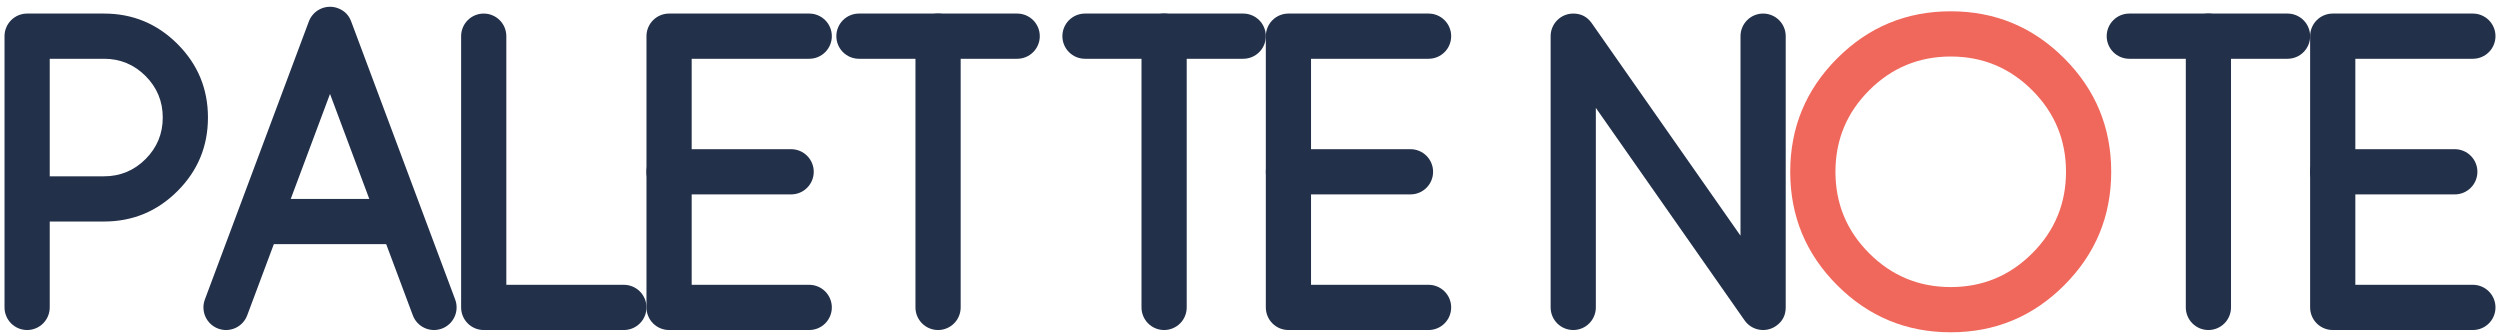
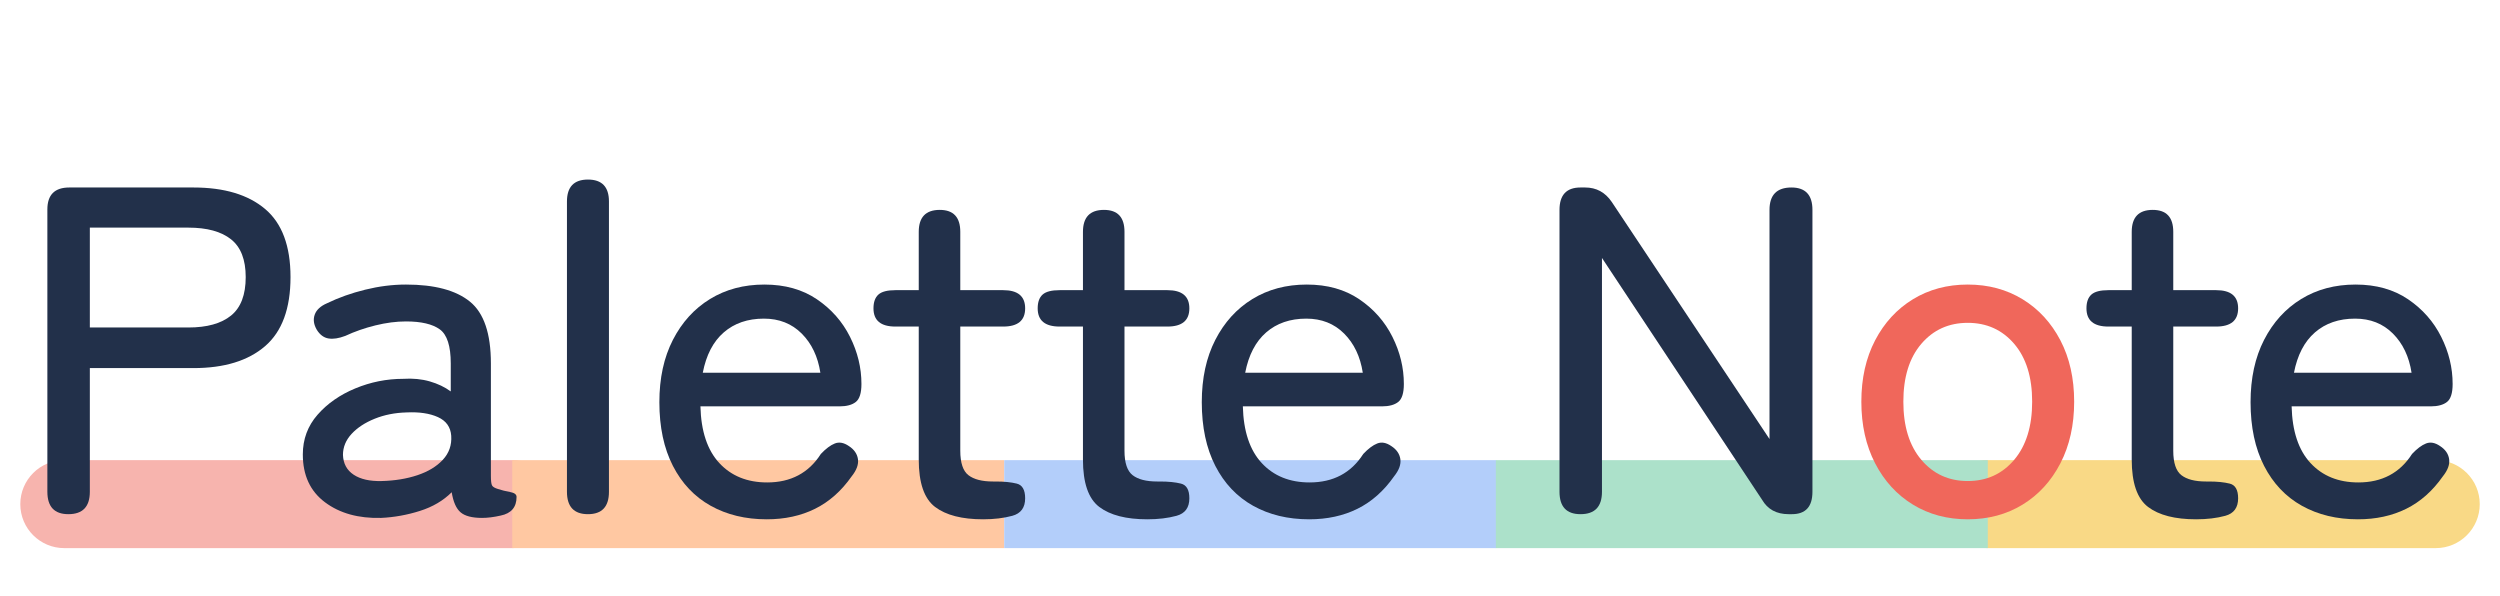
- <svg xmlns="http://www.w3.org/2000/svg" viewBox="-12.0 -16.0 1106.0 148.0">
-   <path fill="#22304A" d="M-10,120 L-10,0 Q-10,-1.989 -9.239,-3.827 Q-8.478,-5.665 -7.071,-7.071 Q-5.665,-8.478 -3.827,-9.239 Q-1.989,-10 0,-10 L34,-10 Q53.054,-10 66.527,3.473 Q80,16.946 80,36 Q80,55.054 66.527,68.527 Q53.054,82 34,82 L10,82 L10,120 Q10,121.989 9.239,123.827 Q8.478,125.665 7.071,127.071 Q5.665,128.478 3.827,129.239 Q1.989,130 0,130 Q-1.989,130 -3.827,129.239 Q-5.665,128.478 -7.071,127.071 Q-8.478,125.665 -9.239,123.827 Q-10,121.989 -10,120 Z M10,62 L34,62 Q44.77,62 52.385,54.385 Q60,46.77 60,36 Q60,25.23 52.385,17.615 Q44.77,10 34,10 L10,10 L10,62 Z" />
-   <path fill="#22304A" d="M78.634,116.497 L124.634,-6.503 Q125.33,-8.366 126.687,-9.821 Q128.044,-11.275 129.854,-12.1 Q131.664,-12.925 133.652,-12.994 Q135.64,-13.063 137.503,-12.366 Q141.77,-10.77 143.366,-6.503 L189.366,116.497 Q190.063,118.36 189.994,120.348 Q189.925,122.336 189.1,124.146 Q188.275,125.956 186.821,127.313 Q185.366,128.67 183.503,129.366 Q181.64,130.063 179.652,129.994 Q177.664,129.925 175.854,129.1 Q174.044,128.275 172.687,126.821 Q171.33,125.366 170.634,123.503 L134,25.548 L97.366,123.503 Q96.67,125.366 95.313,126.821 Q93.956,128.275 92.146,129.1 Q90.336,129.925 88.348,129.994 Q86.36,130.063 84.497,129.366 Q82.634,128.67 81.179,127.313 Q79.725,125.956 78.9,124.146 Q78.075,122.336 78.006,120.348 Q77.937,118.36 78.634,116.497 Z" />
-   <path fill="#22304A" d="M107,72 L161,72 Q162.989,72 164.827,72.761 Q166.665,73.522 168.071,74.929 Q169.478,76.335 170.239,78.173 Q171,80.011 171,82 Q171,83.989 170.239,85.827 Q169.478,87.665 168.071,89.071 Q166.665,90.478 164.827,91.239 Q162.989,92 161,92 L107,92 Q105.011,92 103.173,91.239 Q101.335,90.478 99.929,89.071 Q98.522,87.665 97.761,85.827 Q97,83.989 97,82 Q97,80.011 97.761,78.173 Q98.522,76.335 99.929,74.929 Q101.335,73.522 103.173,72.761 Q105.011,72 107,72 Z" />
-   <path fill="#22304A" d="M212,0 L212,110 L264,110 Q265.989,110 267.827,110.761 Q269.665,111.522 271.071,112.929 Q272.478,114.335 273.239,116.173 Q274,118.011 274,120 Q274,121.989 273.239,123.827 Q272.478,125.665 271.071,127.071 Q269.665,128.478 267.827,129.239 Q265.989,130 264,130 L202,130 Q200.011,130 198.173,129.239 Q196.335,128.478 194.929,127.071 Q193.522,125.665 192.761,123.827 Q192,121.989 192,120 L192,0 Q192,-1.989 192.761,-3.827 Q193.522,-5.665 194.929,-7.071 Q196.335,-8.478 198.173,-9.239 Q200.011,-10 202,-10 Q203.989,-10 205.827,-9.239 Q207.665,-8.478 209.071,-7.071 Q210.478,-5.665 211.239,-3.827 Q212,-1.989 212,0 Z" />
-   <path fill="#22304A" d="M346,10 L294,10 L294,110 L346,110 Q347.989,110 349.827,110.761 Q351.665,111.522 353.071,112.929 Q354.478,114.335 355.239,116.173 Q356,118.011 356,120 Q356,121.989 355.239,123.827 Q354.478,125.665 353.071,127.071 Q351.665,128.478 349.827,129.239 Q347.989,130 346,130 L284,130 Q282.011,130 280.173,129.239 Q278.335,128.478 276.929,127.071 Q275.522,125.665 274.761,123.827 Q274,121.989 274,120 L274,0 Q274,-1.989 274.761,-3.827 Q275.522,-5.665 276.929,-7.071 Q278.335,-8.478 280.173,-9.239 Q282.011,-10 284,-10 L346,-10 Q347.989,-10 349.827,-9.239 Q351.665,-8.478 353.071,-7.071 Q354.478,-5.665 355.239,-3.827 Q356,-1.989 356,0 Q356,1.989 355.239,3.827 Q354.478,5.665 353.071,7.071 Q351.665,8.478 349.827,9.239 Q347.989,10 346,10 Z" />
-   <path fill="#22304A" d="M284,50 L338,50 Q339.989,50 341.827,50.761 Q343.665,51.522 345.071,52.929 Q346.478,54.335 347.239,56.173 Q348,58.011 348,60 Q348,61.989 347.239,63.827 Q346.478,65.665 345.071,67.071 Q343.665,68.478 341.827,69.239 Q339.989,70 338,70 L284,70 Q282.011,70 280.173,69.239 Q278.335,68.478 276.929,67.071 Q275.522,65.665 274.761,63.827 Q274,61.989 274,60 Q274,58.011 274.761,56.173 Q275.522,54.335 276.929,52.929 Q278.335,51.522 280.173,50.761 Q282.011,50 284,50 Z" />
-   <path fill="#22304A" d="M368,-10 L438,-10 Q439.989,-10 441.827,-9.239 Q443.665,-8.478 445.071,-7.071 Q446.478,-5.665 447.239,-3.827 Q448,-1.989 448,0 Q448,1.989 447.239,3.827 Q446.478,5.665 445.071,7.071 Q443.665,8.478 441.827,9.239 Q439.989,10 438,10 L368,10 Q366.011,10 364.173,9.239 Q362.335,8.478 360.929,7.071 Q359.522,5.665 358.761,3.827 Q358,1.989 358,0 Q358,-1.989 358.761,-3.827 Q359.522,-5.665 360.929,-7.071 Q362.335,-8.478 364.173,-9.239 Q366.011,-10 368,-10 Z" />
-   <path fill="#22304A" d="M413,0 L413,120 Q413,121.989 412.239,123.827 Q411.478,125.665 410.071,127.071 Q408.665,128.478 406.827,129.239 Q404.989,130 403,130 Q401.011,130 399.173,129.239 Q397.335,128.478 395.929,127.071 Q394.522,125.665 393.761,123.827 Q393,121.989 393,120 L393,0 Q393,-1.989 393.761,-3.827 Q394.522,-5.665 395.929,-7.071 Q397.335,-8.478 399.173,-9.239 Q401.011,-10 403,-10 Q404.989,-10 406.827,-9.239 Q408.665,-8.478 410.071,-7.071 Q411.478,-5.665 412.239,-3.827 Q413,-1.989 413,0 Z" />
-   <path fill="#22304A" d="M468,-10 L538,-10 Q539.989,-10 541.827,-9.239 Q543.665,-8.478 545.071,-7.071 Q546.478,-5.665 547.239,-3.827 Q548,-1.989 548,0 Q548,1.989 547.239,3.827 Q546.478,5.665 545.071,7.071 Q543.665,8.478 541.827,9.239 Q539.989,10 538,10 L468,10 Q466.011,10 464.173,9.239 Q462.335,8.478 460.929,7.071 Q459.522,5.665 458.761,3.827 Q458,1.989 458,0 Q458,-1.989 458.761,-3.827 Q459.522,-5.665 460.929,-7.071 Q462.335,-8.478 464.173,-9.239 Q466.011,-10 468,-10 Z" />
-   <path fill="#22304A" d="M513,0 L513,120 Q513,121.989 512.239,123.827 Q511.478,125.665 510.071,127.071 Q508.665,128.478 506.827,129.239 Q504.989,130 503,130 Q501.011,130 499.173,129.239 Q497.335,128.478 495.929,127.071 Q494.522,125.665 493.761,123.827 Q493,121.989 493,120 L493,0 Q493,-1.989 493.761,-3.827 Q494.522,-5.665 495.929,-7.071 Q497.335,-8.478 499.173,-9.239 Q501.011,-10 503,-10 Q504.989,-10 506.827,-9.239 Q508.665,-8.478 510.071,-7.071 Q511.478,-5.665 512.239,-3.827 Q513,-1.989 513,0 Z" />
-   <path fill="#22304A" d="M620,10 L568,10 L568,110 L620,110 Q621.989,110 623.827,110.761 Q625.665,111.522 627.071,112.929 Q628.478,114.335 629.239,116.173 Q630,118.011 630,120 Q630,121.989 629.239,123.827 Q628.478,125.665 627.071,127.071 Q625.665,128.478 623.827,129.239 Q621.989,130 620,130 L558,130 Q556.011,130 554.173,129.239 Q552.335,128.478 550.929,127.071 Q549.522,125.665 548.761,123.827 Q548,121.989 548,120 L548,0 Q548,-1.989 548.761,-3.827 Q549.522,-5.665 550.929,-7.071 Q552.335,-8.478 554.173,-9.239 Q556.011,-10 558,-10 L620,-10 Q621.989,-10 623.827,-9.239 Q625.665,-8.478 627.071,-7.071 Q628.478,-5.665 629.239,-3.827 Q630,-1.989 630,0 Q630,1.989 629.239,3.827 Q628.478,5.665 627.071,7.071 Q625.665,8.478 623.827,9.239 Q621.989,10 620,10 Z" />
-   <path fill="#22304A" d="M558,50 L612,50 Q613.989,50 615.827,50.761 Q617.665,51.522 619.071,52.929 Q620.478,54.335 621.239,56.173 Q622,58.011 622,60 Q622,61.989 621.239,63.827 Q620.478,65.665 619.071,67.071 Q617.665,68.478 615.827,69.239 Q613.989,70 612,70 L558,70 Q556.011,70 554.173,69.239 Q552.335,68.478 550.929,67.071 Q549.522,65.665 548.761,63.827 Q548,61.989 548,60 Q548,58.011 548.761,56.173 Q549.522,54.335 550.929,52.929 Q552.335,51.522 554.173,50.761 Q556.011,50 558,50 Z" />
-   <path fill="#22304A" d="M674,120 L674,0 Q674,-1.989 674.761,-3.827 Q675.522,-5.665 676.929,-7.071 Q678.335,-8.478 680.173,-9.239 Q682.011,-10 684,-10 Q689.207,-10 692.192,-5.735 L758,88.276 L758,0 Q758,-1.989 758.761,-3.827 Q759.522,-5.665 760.929,-7.071 Q762.335,-8.478 764.173,-9.239 Q766.011,-10 768,-10 Q769.989,-10 771.827,-9.239 Q773.665,-8.478 775.071,-7.071 Q776.478,-5.665 777.239,-3.827 Q778,-1.989 778,0 L778,120 Q778,125.207 773.735,128.192 Q772.105,129.333 770.163,129.763 Q768.221,130.193 766.262,129.848 Q764.303,129.502 762.626,128.433 Q760.948,127.364 759.808,125.735 L694,31.724 L694,120 Q694,121.989 693.239,123.827 Q692.478,125.665 691.071,127.071 Q689.665,128.478 687.827,129.239 Q685.989,130 684,130 Q682.011,130 680.173,129.239 Q678.335,128.478 676.929,127.071 Q675.522,125.665 674.761,123.827 Q674,121.989 674,120 Z" />
-   <path fill="#F0675B" d="M780,60 Q780,30.591 800.795,9.795 Q821.591,-11 851,-11 Q880.409,-11 901.205,9.795 Q922,30.591 922,60 Q922,89.409 901.205,110.205 Q880.409,131 851,131 Q821.591,131 800.795,110.205 Q780,89.409 780,60 Z M800,60 Q800,81.125 814.938,96.062 Q829.875,111 851,111 Q872.125,111 887.062,96.062 Q902,81.125 902,60 Q902,38.875 887.062,23.938 Q872.125,9 851,9 Q829.875,9 814.938,23.938 Q800,38.875 800,60 Z" />
-   <path fill="#22304A" d="M930,-10 L1000,-10 Q1001.989,-10 1003.827,-9.239 Q1005.665,-8.478 1007.071,-7.071 Q1008.478,-5.665 1009.239,-3.827 Q1010,-1.989 1010,0 Q1010,1.989 1009.239,3.827 Q1008.478,5.665 1007.071,7.071 Q1005.665,8.478 1003.827,9.239 Q1001.989,10 1000,10 L930,10 Q928.011,10 926.173,9.239 Q924.335,8.478 922.929,7.071 Q921.522,5.665 920.761,3.827 Q920,1.989 920,0 Q920,-1.989 920.761,-3.827 Q921.522,-5.665 922.929,-7.071 Q924.335,-8.478 926.173,-9.239 Q928.011,-10 930,-10 Z" />
-   <path fill="#22304A" d="M975,0 L975,120 Q975,121.989 974.239,123.827 Q973.478,125.665 972.071,127.071 Q970.665,128.478 968.827,129.239 Q966.989,130 965,130 Q963.011,130 961.173,129.239 Q959.335,128.478 957.929,127.071 Q956.522,125.665 955.761,123.827 Q955,121.989 955,120 L955,0 Q955,-1.989 955.761,-3.827 Q956.522,-5.665 957.929,-7.071 Q959.335,-8.478 961.173,-9.239 Q963.011,-10 965,-10 Q966.989,-10 968.827,-9.239 Q970.665,-8.478 972.071,-7.071 Q973.478,-5.665 974.239,-3.827 Q975,-1.989 975,0 Z" />
-   <path fill="#22304A" d="M1082,10 L1030,10 L1030,110 L1082,110 Q1083.989,110 1085.827,110.761 Q1087.665,111.522 1089.071,112.929 Q1090.478,114.335 1091.239,116.173 Q1092,118.011 1092,120 Q1092,121.989 1091.239,123.827 Q1090.478,125.665 1089.071,127.071 Q1087.665,128.478 1085.827,129.239 Q1083.989,130 1082,130 L1020,130 Q1018.011,130 1016.173,129.239 Q1014.335,128.478 1012.929,127.071 Q1011.522,125.665 1010.761,123.827 Q1010,121.989 1010,120 L1010,0 Q1010,-1.989 1010.761,-3.827 Q1011.522,-5.665 1012.929,-7.071 Q1014.335,-8.478 1016.173,-9.239 Q1018.011,-10 1020,-10 L1082,-10 Q1083.989,-10 1085.827,-9.239 Q1087.665,-8.478 1089.071,-7.071 Q1090.478,-5.665 1091.239,-3.827 Q1092,-1.989 1092,0 Q1092,1.989 1091.239,3.827 Q1090.478,5.665 1089.071,7.071 Q1087.665,8.478 1085.827,9.239 Q1083.989,10 1082,10 Z" />
-   <path fill="#22304A" d="M1020,50 L1074,50 Q1075.989,50 1077.827,50.761 Q1079.665,51.522 1081.071,52.929 Q1082.478,54.335 1083.239,56.173 Q1084,58.011 1084,60 Q1084,61.989 1083.239,63.827 Q1082.478,65.665 1081.071,67.071 Q1079.665,68.478 1077.827,69.239 Q1075.989,70 1074,70 L1020,70 Q1018.011,70 1016.173,69.239 Q1014.335,68.478 1012.929,67.071 Q1011.522,65.665 1010.761,63.827 Q1010,61.989 1010,60 Q1010,58.011 1010.761,56.173 Q1011.522,54.335 1012.929,52.929 Q1014.335,51.522 1016.173,50.761 Q1018.011,50 1020,50 Z" />
+ <svg xmlns="http://www.w3.org/2000/svg" viewBox="-14 -32 738.886 176">
+   <path fill="#F7B4AE" d="M5,104 L137.4,104 A13 13 0 0 1 150.4,117 L150.4,117 A13 13 0 0 1 137.4,130 L5,130 A13 13 0 0 1 -8,117 L-8,117 A13 13 0 0 1 5,104 Z" />
+   <path fill="#F9D986" d="M573.5,104 L705.9,104 A13 13 0 0 1 718.9,117 L718.9,117 A13 13 0 0 1 705.9,130 L573.5,130 A13 13 0 0 1 560.5,117 L560.5,117 A13 13 0 0 1 573.5,104 Z" />
+   <path fill="#FFC8A2" d="M137.4,104 L282.8,104 L282.8,130 L137.4,130 L137.4,104 Z" />
+   <path fill="#B3CEFA" d="M282.8,104 L428.2,104 L428.2,130 L282.8,130 L282.8,104 Z" />
+   <path fill="#ACE1CA" d="M428.1,104 L573.5,104 L573.5,130 L428.1,130 L428.1,104 Z" />
+   <path fill="#22304A" d="M6.207,119.966 Q0,119.966 0,113.345 L0,29.897 Q0,23.414 6.483,23.414 L43.172,23.414 Q56.828,23.414 64.345,29.759 Q71.862,36.103 71.862,49.897 Q71.862,63.828 64.345,70.31 Q56.828,76.793 43.172,76.793 L12.552,76.793 L12.552,113.345 Q12.552,119.966 6.207,119.966 Z M12.552,64.793 L41.655,64.793 Q49.931,64.793 54.276,61.276 Q58.621,57.759 58.621,49.897 Q58.621,42.172 54.276,38.724 Q49.931,35.276 41.655,35.276 L12.552,35.276 Z" />
+   <path fill="#22304A" d="M98.672,121.069 Q88.603,121.345 82.052,116.448 Q75.5,111.552 75.5,102.31 Q75.5,95.552 79.845,90.586 Q84.19,85.621 91.017,82.793 Q97.845,79.966 105.155,79.966 Q109.431,79.69 113.017,80.724 Q116.603,81.759 119.224,83.69 L119.224,75.414 Q119.224,67.69 115.983,65.345 Q112.741,63 105.983,63 Q101.707,63 96.948,64.172 Q92.19,65.345 88.052,67.276 Q85.155,68.379 83.086,68.034 Q81.017,67.69 79.638,65.483 Q78.259,63.138 79.017,61 Q79.776,58.862 82.672,57.621 Q87.776,55.138 93.914,53.621 Q100.052,52.103 105.983,52.103 Q118.672,52.103 124.879,57.138 Q131.086,62.172 131.086,75.414 L131.086,108.655 Q131.086,110.862 131.431,111.483 Q131.776,112.103 133.155,112.517 Q134.81,113.069 136.741,113.414 Q138.672,113.759 138.672,114.862 Q138.672,119.414 133.983,120.379 Q130.948,121.069 128.466,121.069 Q124.052,121.069 122.121,119.414 Q120.19,117.759 119.5,113.483 Q115.776,117.207 110.121,119 Q104.466,120.793 98.672,121.069 Z M98.81,110.172 Q104.603,110.034 109.362,108.448 Q114.121,106.862 116.879,103.897 Q119.638,100.931 119.362,96.793 Q119.086,92.931 115.431,91.276 Q111.776,89.621 106.121,89.897 Q101.017,90.034 96.741,91.759 Q92.466,93.483 89.914,96.241 Q87.362,99 87.362,102.448 Q87.5,106.31 90.534,108.31 Q93.569,110.31 98.81,110.172 Z" />
+   <path fill="#22304A" d="M159.771,119.966 Q153.565,119.966 153.565,113.345 L153.565,27.552 Q153.565,21.069 159.771,21.069 Q165.978,21.069 165.978,27.552 L165.978,113.345 Q165.978,119.966 159.771,119.966 Z" />
+   <path fill="#22304A" d="M212.603,121.483 Q203.224,121.483 196.052,117.483 Q188.879,113.483 184.879,105.69 Q180.879,97.897 180.879,86.862 Q180.879,76.241 184.879,68.448 Q188.879,60.655 195.845,56.379 Q202.81,52.103 211.914,52.103 Q221.017,52.103 227.431,56.448 Q233.845,60.793 237.224,67.552 Q240.603,74.31 240.603,81.483 Q240.603,85.483 238.948,86.793 Q237.293,88.103 234.121,88.103 L193.017,88.103 Q193.293,99.138 198.603,104.862 Q203.914,110.586 212.741,110.586 Q223.224,110.586 228.603,102.172 Q230.81,99.828 232.741,99.069 Q234.672,98.31 236.879,99.828 Q239.224,101.345 239.569,103.69 Q239.914,106.034 237.707,108.793 Q233.155,115.276 226.879,118.379 Q220.603,121.483 212.603,121.483 Z M193.707,78.172 L228.465,78.172 Q227.362,71 222.948,66.586 Q218.534,62.172 211.776,62.172 Q204.603,62.172 199.914,66.241 Q195.224,70.31 193.707,78.172 Z" />
+   <path fill="#22304A" d="M276.574,121.483 Q267.195,121.483 262.367,117.828 Q257.54,114.172 257.54,103.828 L257.54,64.517 L250.643,64.517 Q244.16,64.517 244.16,59.138 Q244.16,56.379 245.609,55.069 Q247.057,53.759 250.643,53.759 L257.54,53.759 L257.54,36.517 Q257.54,30.034 263.747,30.034 Q269.816,30.034 269.816,36.517 L269.816,53.759 L282.505,53.759 Q288.988,53.759 288.988,59.138 Q288.988,64.517 282.505,64.517 L269.816,64.517 L269.816,101.207 Q269.816,106.586 272.229,108.448 Q274.643,110.31 279.471,110.31 Q279.747,110.31 280.298,110.31 Q284.022,110.31 286.505,110.931 Q288.988,111.552 288.988,115.276 Q288.988,119.414 285.195,120.448 Q281.402,121.483 276.574,121.483 Z" />
+   <path fill="#22304A" d="M325.105,121.483 Q315.726,121.483 310.899,117.828 Q306.071,114.172 306.071,103.828 L306.071,64.517 L299.174,64.517 Q292.692,64.517 292.692,59.138 Q292.692,56.379 294.14,55.069 Q295.588,53.759 299.174,53.759 L306.071,53.759 L306.071,36.517 Q306.071,30.034 312.278,30.034 Q318.347,30.034 318.347,36.517 L318.347,53.759 L331.036,53.759 Q337.519,53.759 337.519,59.138 Q337.519,64.517 331.036,64.517 L318.347,64.517 L318.347,101.207 Q318.347,106.586 320.761,108.448 Q323.174,110.31 328.002,110.31 Q328.278,110.31 328.83,110.31 Q332.554,110.31 335.036,110.931 Q337.519,111.552 337.519,115.276 Q337.519,119.414 333.726,120.448 Q329.933,121.483 325.105,121.483 Z" />
+   <path fill="#22304A" d="M372.916,121.483 Q363.536,121.483 356.364,117.483 Q349.192,113.483 345.192,105.69 Q341.192,97.897 341.192,86.862 Q341.192,76.241 345.192,68.448 Q349.192,60.655 356.157,56.379 Q363.123,52.103 372.226,52.103 Q381.33,52.103 387.743,56.448 Q394.157,60.793 397.536,67.552 Q400.916,74.31 400.916,81.483 Q400.916,85.483 399.261,86.793 Q397.605,88.103 394.433,88.103 L353.33,88.103 Q353.605,99.138 358.916,104.862 Q364.226,110.586 373.054,110.586 Q383.536,110.586 388.916,102.172 Q391.123,99.828 393.054,99.069 Q394.985,98.31 397.192,99.828 Q399.536,101.345 399.881,103.69 Q400.226,106.034 398.019,108.793 Q393.468,115.276 387.192,118.379 Q380.916,121.483 372.916,121.483 Z M354.019,78.172 L388.778,78.172 Q387.674,71 383.261,66.586 Q378.847,62.172 372.088,62.172 Q364.916,62.172 360.226,66.241 Q355.536,70.31 354.019,78.172 Z" />
+   <path fill="#22304A" d="M453.123,119.966 Q446.916,119.966 446.916,113.345 L446.916,30.034 Q446.916,23.414 453.123,23.414 L454.502,23.414 Q459.468,23.414 462.364,27.69 L508.985,97.759 L508.985,30.034 Q508.985,23.414 515.468,23.414 Q521.674,23.414 521.674,30.034 L521.674,113.345 Q521.674,119.966 515.605,119.966 L514.64,119.966 Q509.261,119.966 506.778,115.69 L459.468,44.241 L459.468,113.345 Q459.468,119.966 453.123,119.966 Z" />
+   <path fill="#F0675B" d="M567.579,121.483 Q558.475,121.483 551.372,117.138 Q544.268,112.793 540.199,104.931 Q536.13,97.069 536.13,86.724 Q536.13,76.379 540.199,68.586 Q544.268,60.793 551.372,56.448 Q558.475,52.103 567.579,52.103 Q576.682,52.103 583.786,56.448 Q590.889,60.793 594.958,68.586 Q599.027,76.379 599.027,86.724 Q599.027,97.069 594.958,104.931 Q590.889,112.793 583.786,117.138 Q576.682,121.483 567.579,121.483 Z M567.579,110.172 Q575.992,110.172 581.303,103.897 Q586.613,97.621 586.613,86.724 Q586.613,75.828 581.303,69.621 Q575.992,63.414 567.579,63.414 Q559.165,63.414 553.855,69.621 Q548.544,75.828 548.544,86.724 Q548.544,97.621 553.855,103.897 Q559.165,110.172 567.579,110.172 Z" />
+   <path fill="#22304A" d="M635.075,121.483 Q625.696,121.483 620.869,117.828 Q616.041,114.172 616.041,103.828 L616.041,64.517 L609.144,64.517 Q602.662,64.517 602.662,59.138 Q602.662,56.379 604.11,55.069 Q605.558,53.759 609.144,53.759 L616.041,53.759 L616.041,36.517 Q616.041,30.034 622.248,30.034 Q628.317,30.034 628.317,36.517 L628.317,53.759 L641.006,53.759 Q647.489,53.759 647.489,59.138 Q647.489,64.517 641.006,64.517 L628.317,64.517 L628.317,101.207 Q628.317,106.586 630.731,108.448 Q633.144,110.31 637.972,110.31 Q638.248,110.31 638.8,110.31 Q642.524,110.31 645.006,110.931 Q647.489,111.552 647.489,115.276 Q647.489,119.414 643.696,120.448 Q639.903,121.483 635.075,121.483 Z" />
+   <path fill="#22304A" d="M682.886,121.483 Q673.506,121.483 666.334,117.483 Q659.162,113.483 655.162,105.69 Q651.162,97.897 651.162,86.862 Q651.162,76.241 655.162,68.448 Q659.162,60.655 666.127,56.379 Q673.093,52.103 682.196,52.103 Q691.3,52.103 697.713,56.448 Q704.127,60.793 707.506,67.552 Q710.886,74.31 710.886,81.483 Q710.886,85.483 709.231,86.793 Q707.575,88.103 704.403,88.103 L663.3,88.103 Q663.575,99.138 668.886,104.862 Q674.196,110.586 683.024,110.586 Q693.506,110.586 698.886,102.172 Q701.093,99.828 703.024,99.069 Q704.955,98.31 707.162,99.828 Q709.506,101.345 709.851,103.69 Q710.196,106.034 707.989,108.793 Q703.438,115.276 697.162,118.379 Q690.886,121.483 682.886,121.483 Z M663.989,78.172 L698.748,78.172 Q697.644,71 693.231,66.586 Q688.817,62.172 682.058,62.172 Q674.886,62.172 670.196,66.241 Q665.506,70.31 663.989,78.172 Z" />
</svg>
